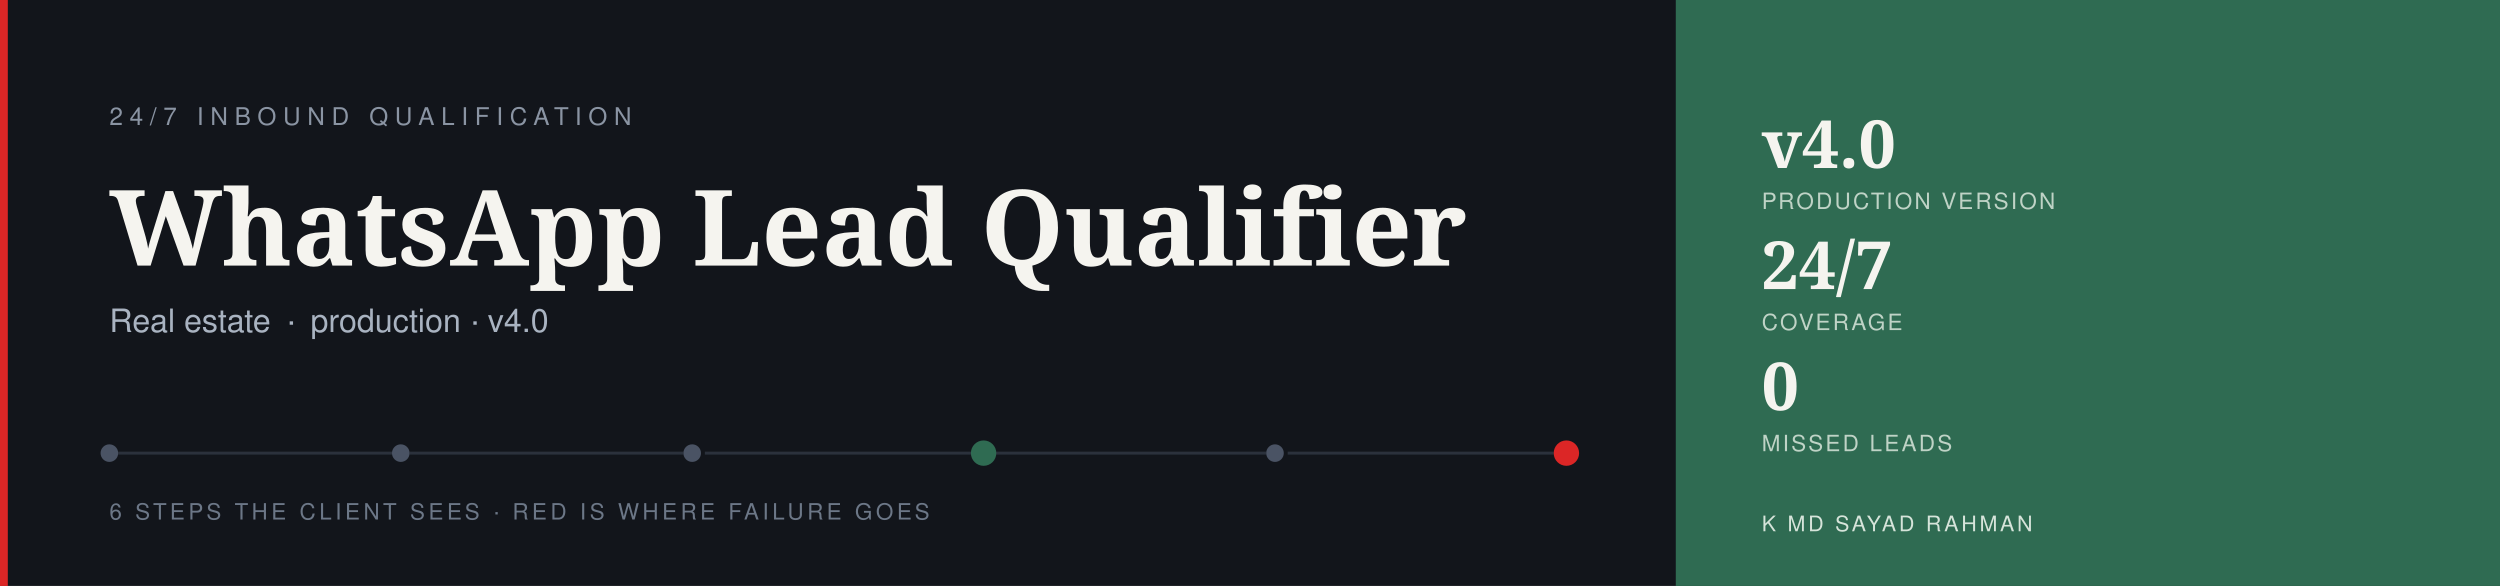
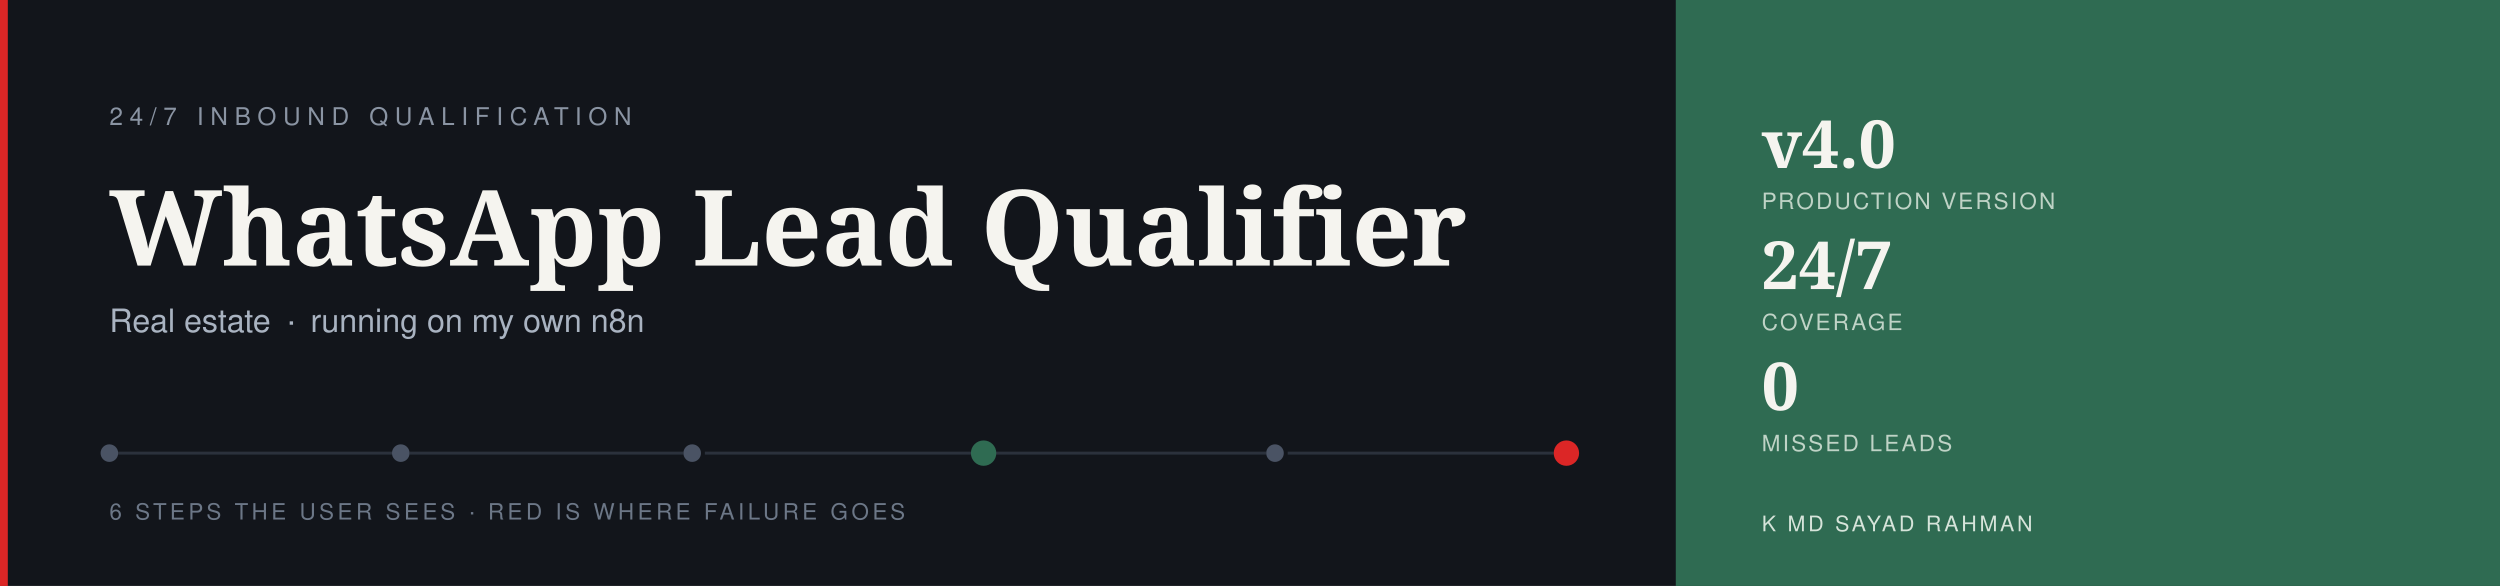
<svg xmlns="http://www.w3.org/2000/svg" width="1280" height="300" viewBox="0 0 1280 300" role="img" aria-label="WhatsApp Lead Qualifier — 24/7 inbound qualification">
  <rect width="1280" height="300" fill="#12151B" />
  <rect x="858" y="0" width="422" height="300" fill="#2F6B52" />
  <rect x="0" y="0" width="4" height="300" fill="#DC2626" />
  <text x="56" y="64" font-family="Helvetica,Arial,sans-serif" font-size="12.5" letter-spacing="3.4" fill="#8A94A3">24/7 INBOUND QUALIFICATION</text>
  <text x="56" y="136" font-family="Georgia,serif" font-size="54" font-weight="700" fill="#F5F4EF">WhatsApp Lead Qualifier</text>
-   <text x="56" y="170" font-family="Helvetica,Arial,sans-serif" font-size="16.5" fill="#A9B3C1">Real estate  ·  production · v4.0</text>
+   <text x="56" y="170" font-family="Helvetica,Arial,sans-serif" font-size="16.5" fill="#A9B3C1">Real estate  ·  running on my own n8n</text>
  <line x1="60.5" y1="232" x2="200.7" y2="232" stroke="#2B313C" stroke-width="1.5" />
  <line x1="209.7" y1="232" x2="349.9" y2="232" stroke="#2B313C" stroke-width="1.5" />
  <line x1="360.9" y1="232" x2="497.1" y2="232" stroke="#2B313C" stroke-width="1.5" />
  <line x1="508.1" y1="232" x2="648.3" y2="232" stroke="#2B313C" stroke-width="1.5" />
  <line x1="659.3" y1="232" x2="795.5" y2="232" stroke="#2B313C" stroke-width="1.5" />
  <circle cx="56.0" cy="232" r="4.5" fill="#4A5364" />
  <circle cx="205.2" cy="232" r="4.5" fill="#4A5364" />
  <circle cx="354.4" cy="232" r="4.5" fill="#4A5364" />
  <circle cx="503.6" cy="232" r="6.5" fill="#2F6B52" />
  <circle cx="652.8" cy="232" r="4.5" fill="#4A5364" />
  <circle cx="802.0" cy="232" r="6.5" fill="#DC2626" />
-   <text x="56" y="266" font-family="Helvetica,Arial,sans-serif" font-size="11.5" letter-spacing="1.8" fill="#6C7787">6 STEPS THE CLIENT SEES · RED IS WHERE FAILURE GOES</text>
+   <text x="56" y="266" font-family="Helvetica,Arial,sans-serif" font-size="11.5" letter-spacing="1.8" fill="#6C7787">6 STEPS THE USER SEES · RED IS WHERE FAILURE GOES</text>
  <text x="902" y="86" font-family="Georgia,serif" font-size="34" font-weight="700" fill="#F5F4EF">v4.0</text>
  <text x="902" y="107" font-family="Helvetica,Arial,sans-serif" font-size="11.5" letter-spacing="1.15" fill="#BFD3C6">PRODUCTION VERSION</text>
  <text x="902" y="148" font-family="Georgia,serif" font-size="34" font-weight="700" fill="#F5F4EF">24/7</text>
  <text x="902" y="169" font-family="Helvetica,Arial,sans-serif" font-size="11.5" letter-spacing="1.15" fill="#BFD3C6">COVERAGE</text>
  <text x="902" y="210" font-family="Georgia,serif" font-size="34" font-weight="700" fill="#F5F4EF">0</text>
  <text x="902" y="231" font-family="Helvetica,Arial,sans-serif" font-size="11.5" letter-spacing="1.15" fill="#BFD3C6">MISSED LEADS</text>
  <text x="902" y="272" font-family="Helvetica,Arial,sans-serif" font-size="11" letter-spacing="1.4" fill="#D6E4DA">K MD SAYAD RAHMAN</text>
</svg>
